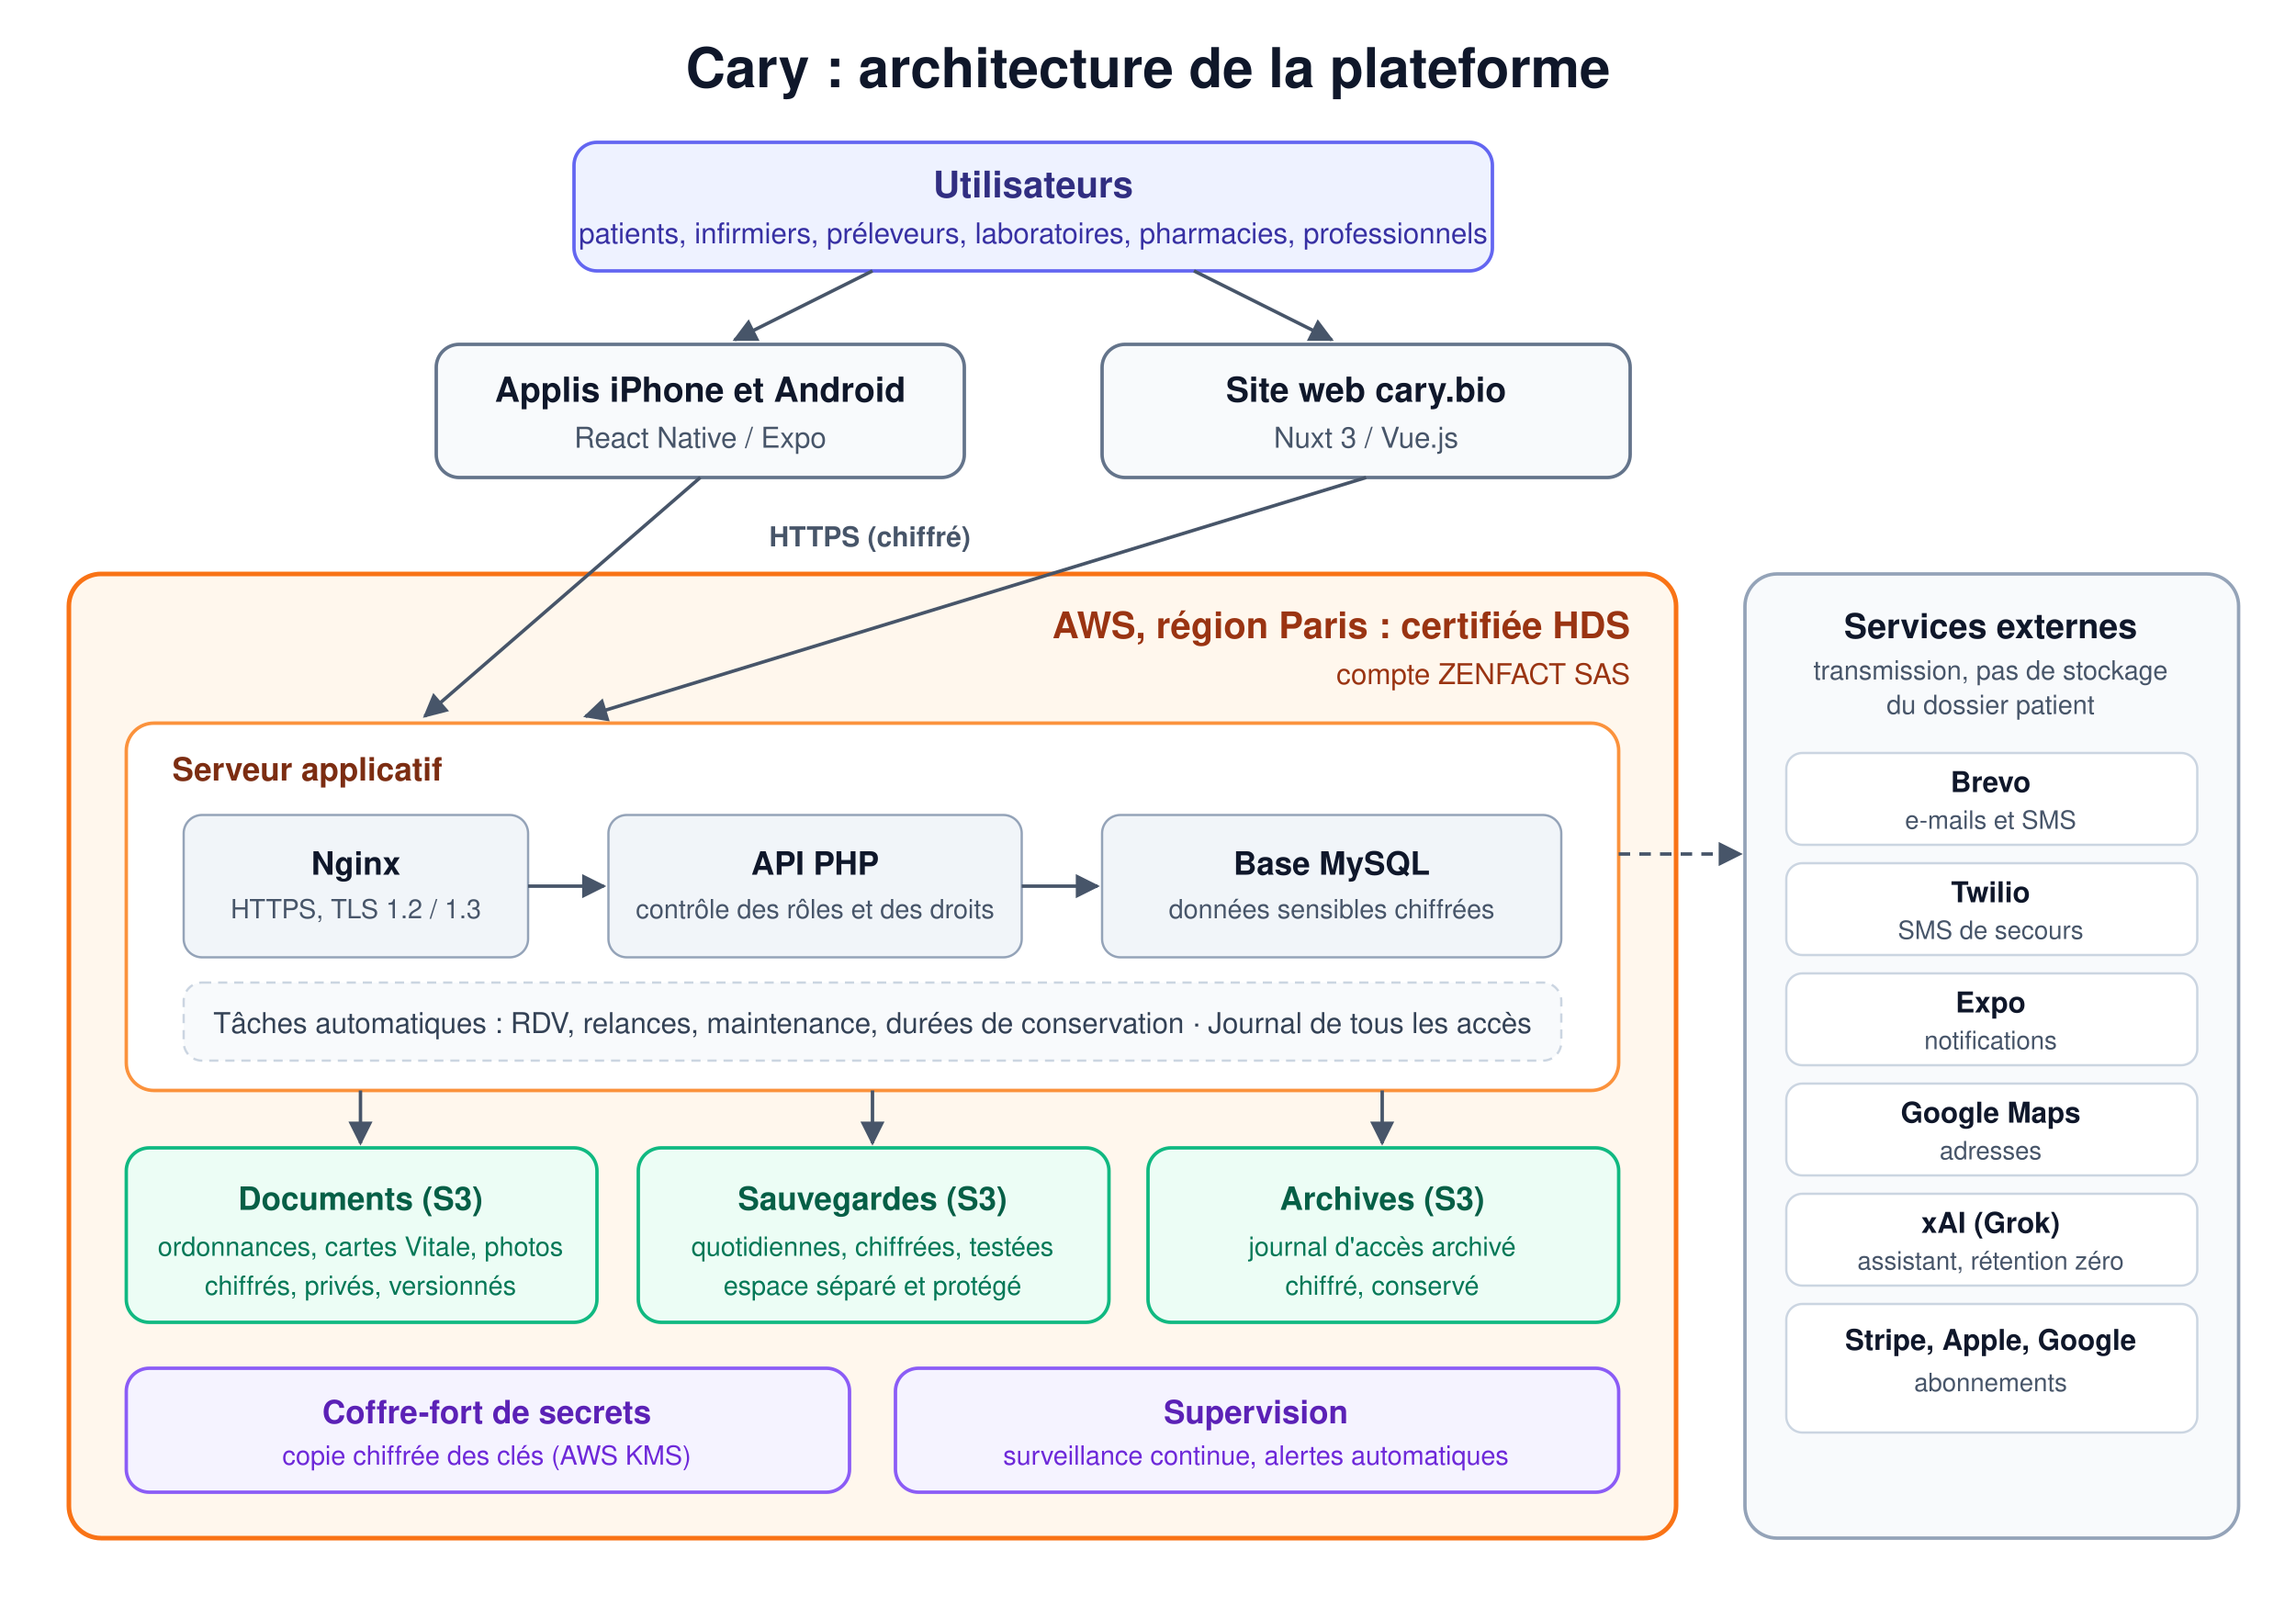
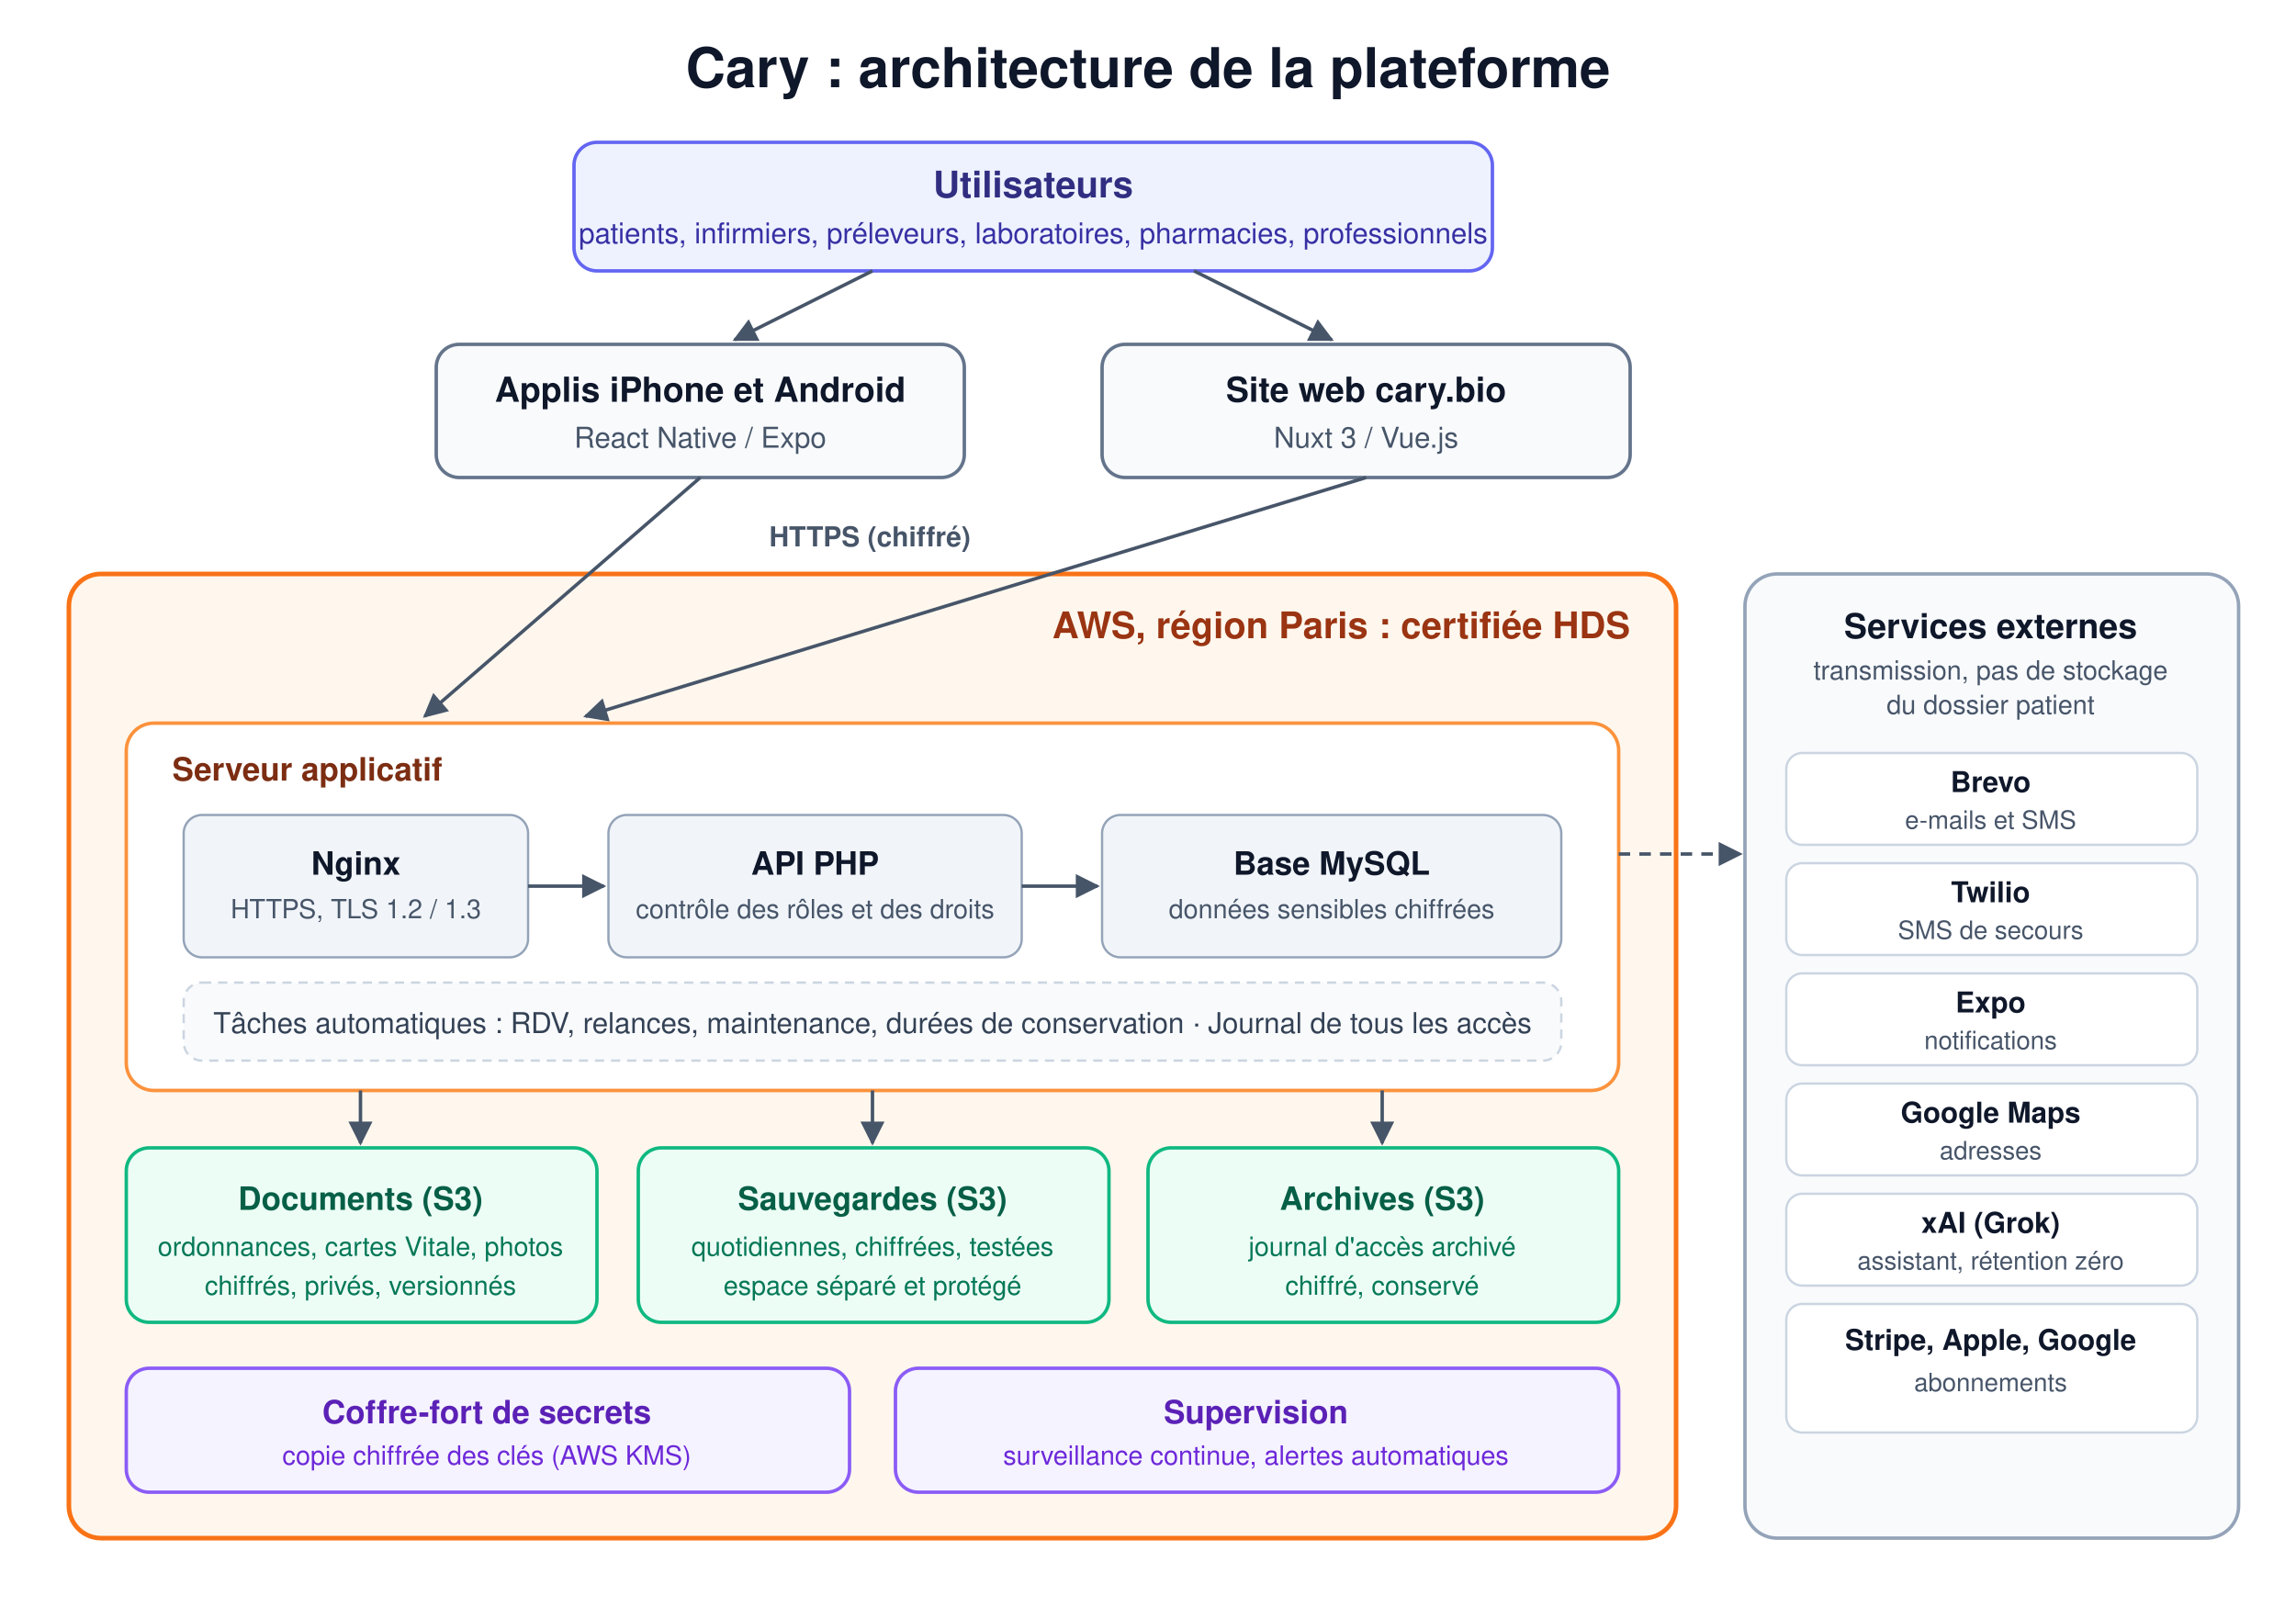
<svg xmlns="http://www.w3.org/2000/svg" viewBox="0 0 1000 700" font-family="Segoe UI, Helvetica, Arial, sans-serif">
  <defs>
    <marker id="arrow" viewBox="0 0 10 10" refX="9" refY="5" markerWidth="7" markerHeight="7" orient="auto-start-reverse">
      <path d="M0,0 L10,5 L0,10 z" fill="#475569" />
    </marker>
  </defs>
  <rect width="1000" height="700" fill="#ffffff" />
  <text x="500" y="38" text-anchor="middle" font-size="24" font-weight="700" fill="#0f172a">Cary : architecture de la plateforme</text>
  <rect x="250" y="62" width="400" height="56" rx="10" fill="#eef2ff" stroke="#6366f1" stroke-width="1.5" />
  <text x="450" y="86" text-anchor="middle" font-size="16" font-weight="600" fill="#312e81">Utilisateurs</text>
  <text x="450" y="106" text-anchor="middle" font-size="12.5" fill="#3730a3">patients, infirmiers, préleveurs, laboratoires, pharmacies, professionnels</text>
  <rect x="190" y="150" width="230" height="58" rx="10" fill="#f8fafc" stroke="#64748b" stroke-width="1.5" />
  <text x="305" y="175" text-anchor="middle" font-size="15" font-weight="600" fill="#0f172a">Applis iPhone et Android</text>
  <text x="305" y="195" text-anchor="middle" font-size="12.5" fill="#475569">React Native / Expo</text>
  <rect x="480" y="150" width="230" height="58" rx="10" fill="#f8fafc" stroke="#64748b" stroke-width="1.5" />
  <text x="595" y="175" text-anchor="middle" font-size="15" font-weight="600" fill="#0f172a">Site web cary.bio</text>
  <text x="595" y="195" text-anchor="middle" font-size="12.5" fill="#475569">Nuxt 3 / Vue.js</text>
  <line x1="380" y1="118" x2="320" y2="148" stroke="#475569" stroke-width="1.5" marker-end="url(#arrow)" />
  <line x1="520" y1="118" x2="580" y2="148" stroke="#475569" stroke-width="1.5" marker-end="url(#arrow)" />
  <rect x="30" y="250" width="700" height="420" rx="14" fill="#fff7ed" stroke="#f97316" stroke-width="2" />
  <text x="710" y="278" text-anchor="end" font-size="16" font-weight="700" fill="#9a3412">AWS, région Paris : certifiée HDS</text>
-   <text x="710" y="298" text-anchor="end" font-size="12.5" fill="#9a3412">compte ZENFACT SAS</text>
  <line x1="305" y1="208" x2="185" y2="312" stroke="#475569" stroke-width="1.5" marker-end="url(#arrow)" />
  <line x1="595" y1="208" x2="255" y2="312" stroke="#475569" stroke-width="1.5" marker-end="url(#arrow)" />
  <text x="335" y="238" font-size="12" font-weight="600" fill="#475569">HTTPS (chiffré)</text>
  <rect x="55" y="315" width="650" height="160" rx="12" fill="#ffffff" stroke="#fb923c" stroke-width="1.5" />
  <text x="75" y="340" font-size="14" font-weight="700" fill="#7c2d12">Serveur applicatif</text>
  <rect x="80" y="355" width="150" height="62" rx="8" fill="#f1f5f9" stroke="#94a3b8" />
  <text x="155" y="381" text-anchor="middle" font-size="14" font-weight="600" fill="#0f172a">Nginx</text>
  <text x="155" y="400" text-anchor="middle" font-size="11.5" fill="#475569">HTTPS, TLS 1.2 / 1.3</text>
  <rect x="265" y="355" width="180" height="62" rx="8" fill="#f1f5f9" stroke="#94a3b8" />
  <text x="355" y="381" text-anchor="middle" font-size="14" font-weight="600" fill="#0f172a">API PHP</text>
  <text x="355" y="400" text-anchor="middle" font-size="11.5" fill="#475569">contrôle des rôles et des droits</text>
  <rect x="480" y="355" width="200" height="62" rx="8" fill="#f1f5f9" stroke="#94a3b8" />
  <text x="580" y="381" text-anchor="middle" font-size="14" font-weight="600" fill="#0f172a">Base MySQL</text>
  <text x="580" y="400" text-anchor="middle" font-size="11.5" fill="#475569">données sensibles chiffrées</text>
  <line x1="230" y1="386" x2="263" y2="386" stroke="#475569" stroke-width="1.5" marker-end="url(#arrow)" />
  <line x1="445" y1="386" x2="478" y2="386" stroke="#475569" stroke-width="1.5" marker-end="url(#arrow)" />
  <rect x="80" y="428" width="600" height="34" rx="8" fill="#f8fafc" stroke="#cbd5e1" stroke-dasharray="4 3" />
  <text x="380" y="450" text-anchor="middle" font-size="12.5" fill="#334155">Tâches automatiques : RDV, relances, maintenance, durées de conservation · Journal de tous les accès</text>
  <rect x="55" y="500" width="205" height="76" rx="10" fill="#ecfdf5" stroke="#10b981" stroke-width="1.5" />
  <text x="157" y="527" text-anchor="middle" font-size="14" font-weight="600" fill="#065f46">Documents (S3)</text>
  <text x="157" y="547" text-anchor="middle" font-size="11.5" fill="#047857">ordonnances, cartes Vitale, photos</text>
  <text x="157" y="564" text-anchor="middle" font-size="11.5" fill="#047857">chiffrés, privés, versionnés</text>
  <rect x="278" y="500" width="205" height="76" rx="10" fill="#ecfdf5" stroke="#10b981" stroke-width="1.5" />
  <text x="380" y="527" text-anchor="middle" font-size="14" font-weight="600" fill="#065f46">Sauvegardes (S3)</text>
  <text x="380" y="547" text-anchor="middle" font-size="11.5" fill="#047857">quotidiennes, chiffrées, testées</text>
  <text x="380" y="564" text-anchor="middle" font-size="11.5" fill="#047857">espace séparé et protégé</text>
  <rect x="500" y="500" width="205" height="76" rx="10" fill="#ecfdf5" stroke="#10b981" stroke-width="1.5" />
  <text x="602" y="527" text-anchor="middle" font-size="14" font-weight="600" fill="#065f46">Archives (S3)</text>
  <text x="602" y="547" text-anchor="middle" font-size="11.5" fill="#047857">journal d'accès archivé</text>
  <text x="602" y="564" text-anchor="middle" font-size="11.5" fill="#047857">chiffré, conservé</text>
  <line x1="157" y1="475" x2="157" y2="498" stroke="#475569" stroke-width="1.5" marker-end="url(#arrow)" />
  <line x1="380" y1="475" x2="380" y2="498" stroke="#475569" stroke-width="1.5" marker-end="url(#arrow)" />
  <line x1="602" y1="475" x2="602" y2="498" stroke="#475569" stroke-width="1.5" marker-end="url(#arrow)" />
  <rect x="55" y="596" width="315" height="54" rx="10" fill="#f5f3ff" stroke="#8b5cf6" stroke-width="1.5" />
  <text x="212" y="620" text-anchor="middle" font-size="14" font-weight="600" fill="#5b21b6">Coffre-fort de secrets</text>
  <text x="212" y="638" text-anchor="middle" font-size="11.5" fill="#6d28d9">copie chiffrée des clés (AWS KMS)</text>
  <rect x="390" y="596" width="315" height="54" rx="10" fill="#f5f3ff" stroke="#8b5cf6" stroke-width="1.5" />
  <text x="547" y="620" text-anchor="middle" font-size="14" font-weight="600" fill="#5b21b6">Supervision</text>
  <text x="547" y="638" text-anchor="middle" font-size="11.5" fill="#6d28d9">surveillance continue, alertes automatiques</text>
  <rect x="760" y="250" width="215" height="420" rx="14" fill="#f8fafc" stroke="#94a3b8" stroke-width="1.5" />
  <text x="867" y="278" text-anchor="middle" font-size="15" font-weight="700" fill="#0f172a">Services externes</text>
  <text x="867" y="296" text-anchor="middle" font-size="11.5" fill="#475569">transmission, pas de stockage</text>
  <text x="867" y="311" text-anchor="middle" font-size="11.5" fill="#475569">du dossier patient</text>
  <g font-size="12.5" fill="#0f172a">
    <rect x="778" y="328" width="179" height="40" rx="7" fill="#fff" stroke="#cbd5e1" />
    <text x="867" y="345" text-anchor="middle" font-weight="600">Brevo</text>
    <text x="867" y="361" text-anchor="middle" font-size="11" fill="#475569">e-mails et SMS</text>
    <rect x="778" y="376" width="179" height="40" rx="7" fill="#fff" stroke="#cbd5e1" />
    <text x="867" y="393" text-anchor="middle" font-weight="600">Twilio</text>
    <text x="867" y="409" text-anchor="middle" font-size="11" fill="#475569">SMS de secours</text>
    <rect x="778" y="424" width="179" height="40" rx="7" fill="#fff" stroke="#cbd5e1" />
    <text x="867" y="441" text-anchor="middle" font-weight="600">Expo</text>
    <text x="867" y="457" text-anchor="middle" font-size="11" fill="#475569">notifications</text>
    <rect x="778" y="472" width="179" height="40" rx="7" fill="#fff" stroke="#cbd5e1" />
    <text x="867" y="489" text-anchor="middle" font-weight="600">Google Maps</text>
    <text x="867" y="505" text-anchor="middle" font-size="11" fill="#475569">adresses</text>
    <rect x="778" y="520" width="179" height="40" rx="7" fill="#fff" stroke="#cbd5e1" />
    <text x="867" y="537" text-anchor="middle" font-weight="600">xAI (Grok)</text>
    <text x="867" y="553" text-anchor="middle" font-size="11" fill="#475569">assistant, rétention zéro</text>
    <rect x="778" y="568" width="179" height="56" rx="7" fill="#fff" stroke="#cbd5e1" />
    <text x="867" y="588" text-anchor="middle" font-weight="600">Stripe, Apple, Google</text>
    <text x="867" y="606" text-anchor="middle" font-size="11" fill="#475569">abonnements</text>
  </g>
  <line x1="705" y1="372" x2="758" y2="372" stroke="#475569" stroke-width="1.5" stroke-dasharray="5 4" marker-end="url(#arrow)" />
</svg>
